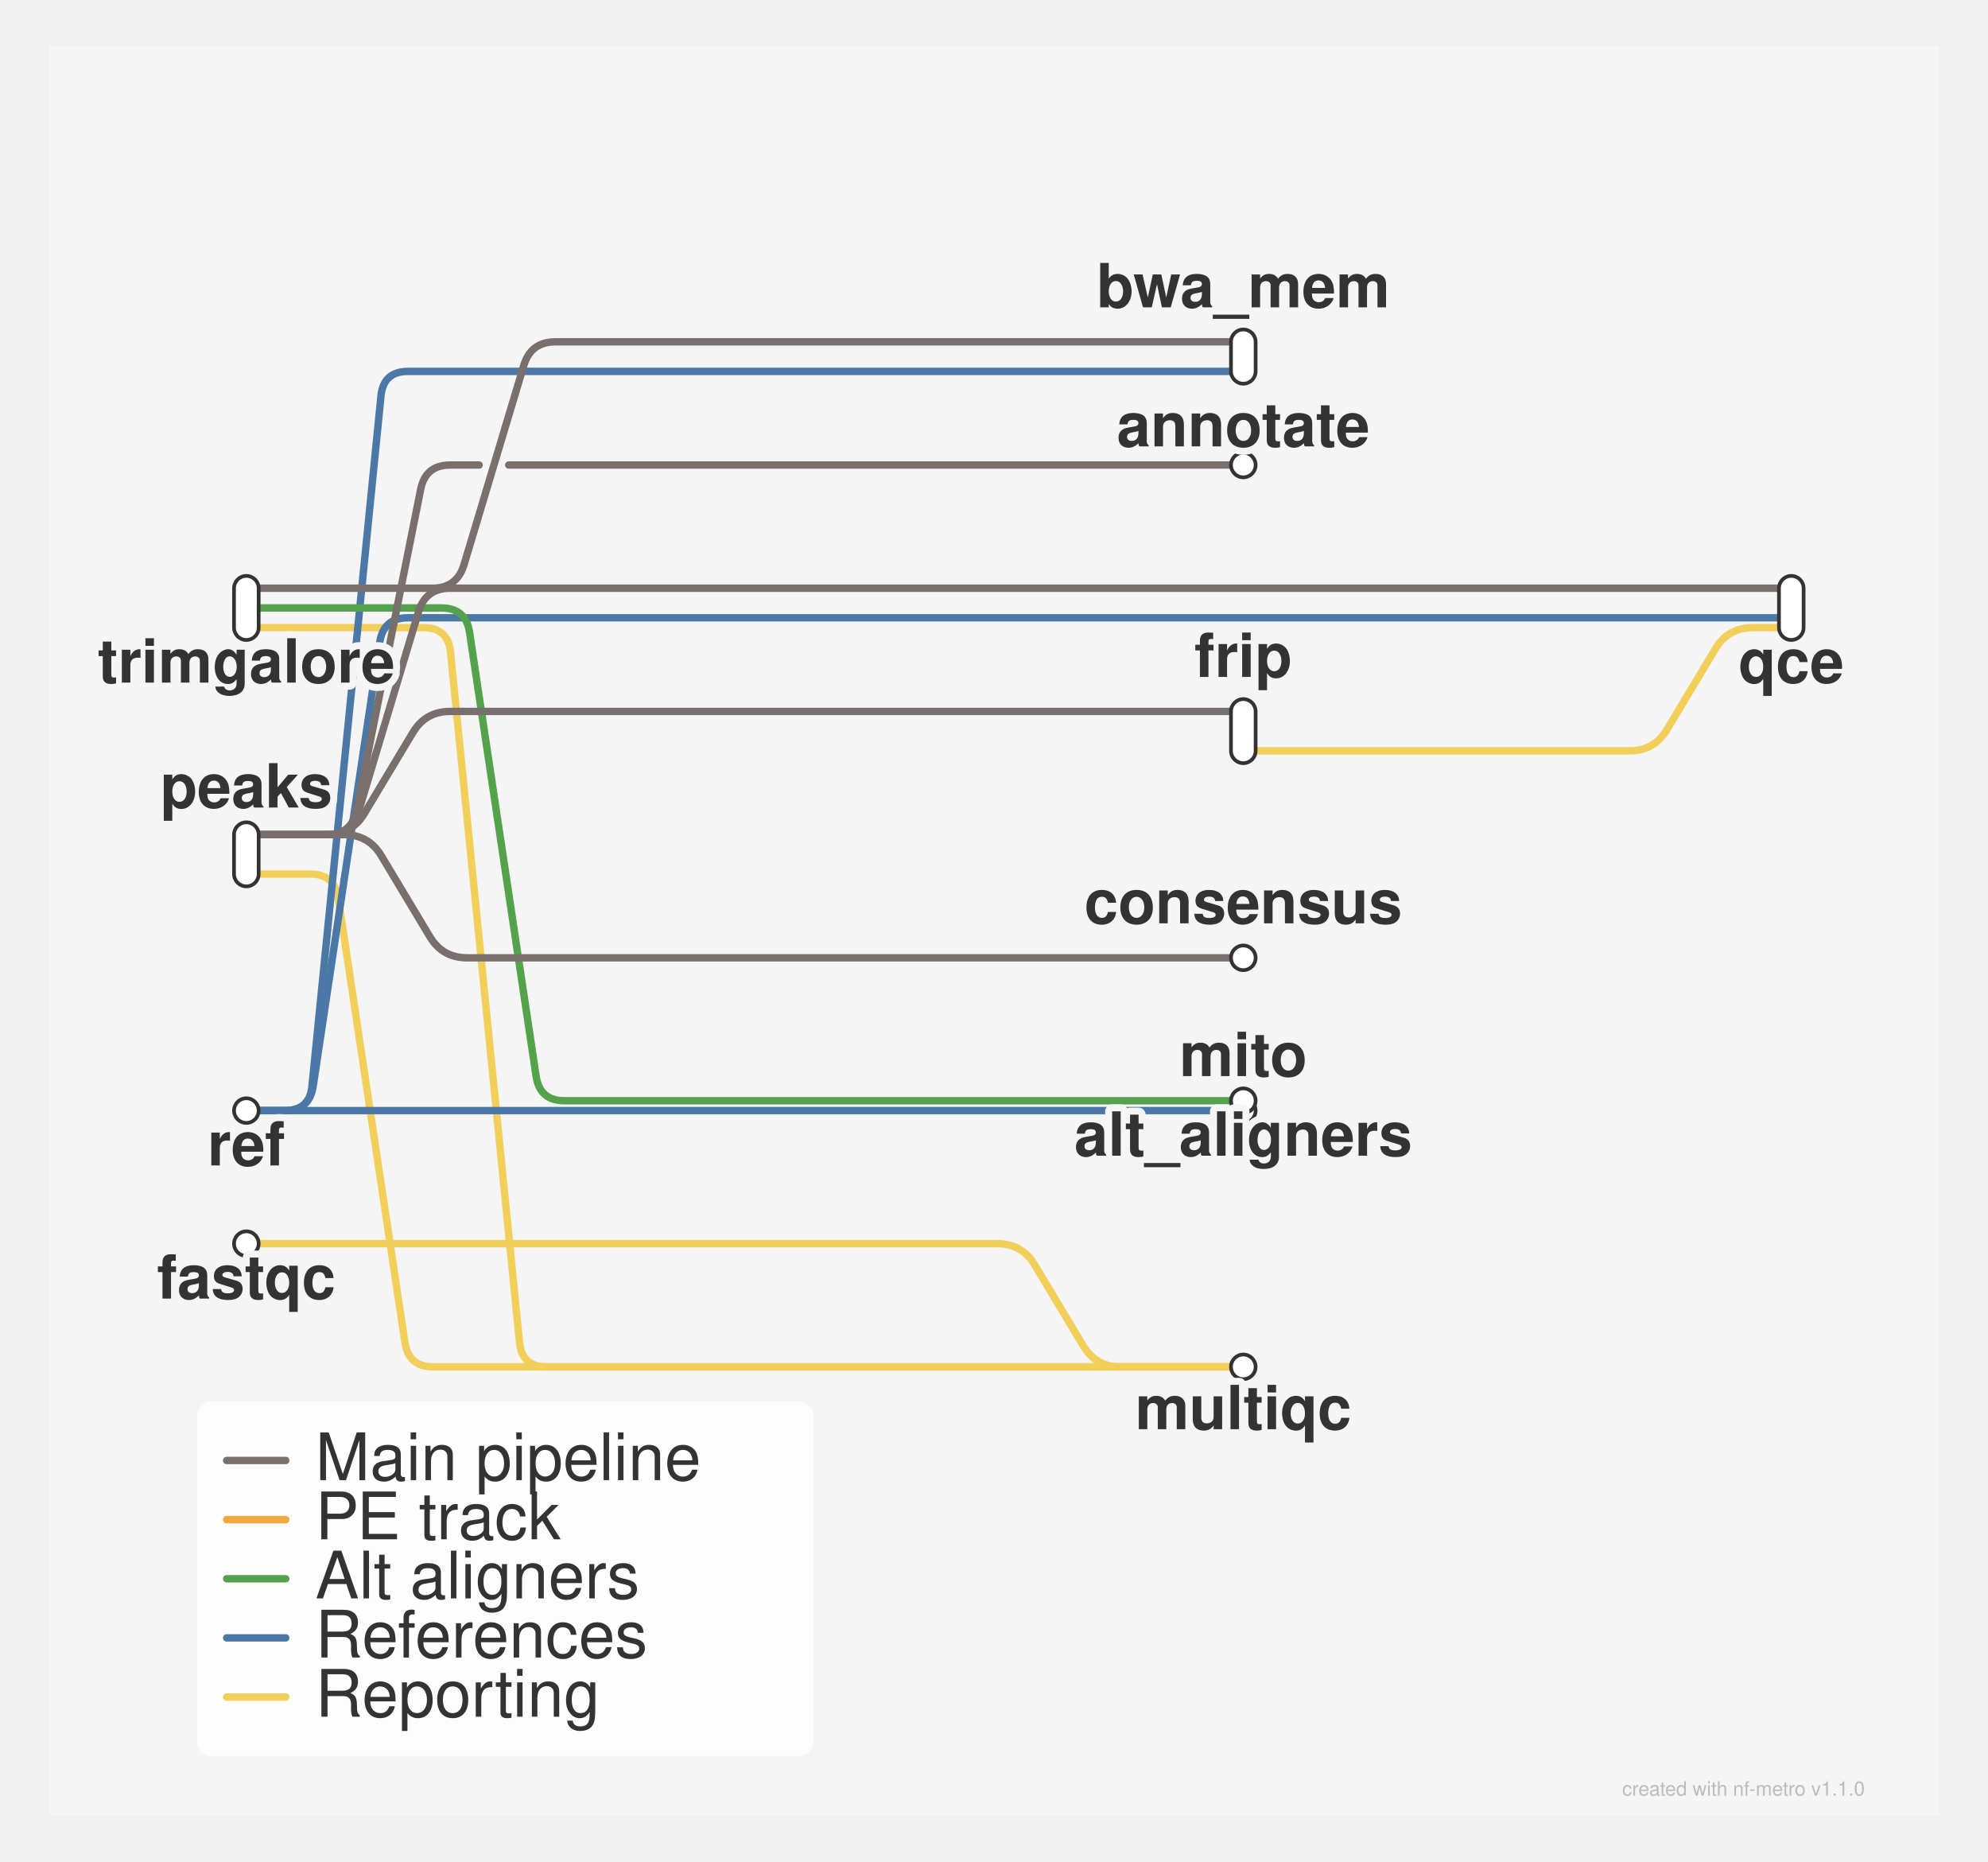
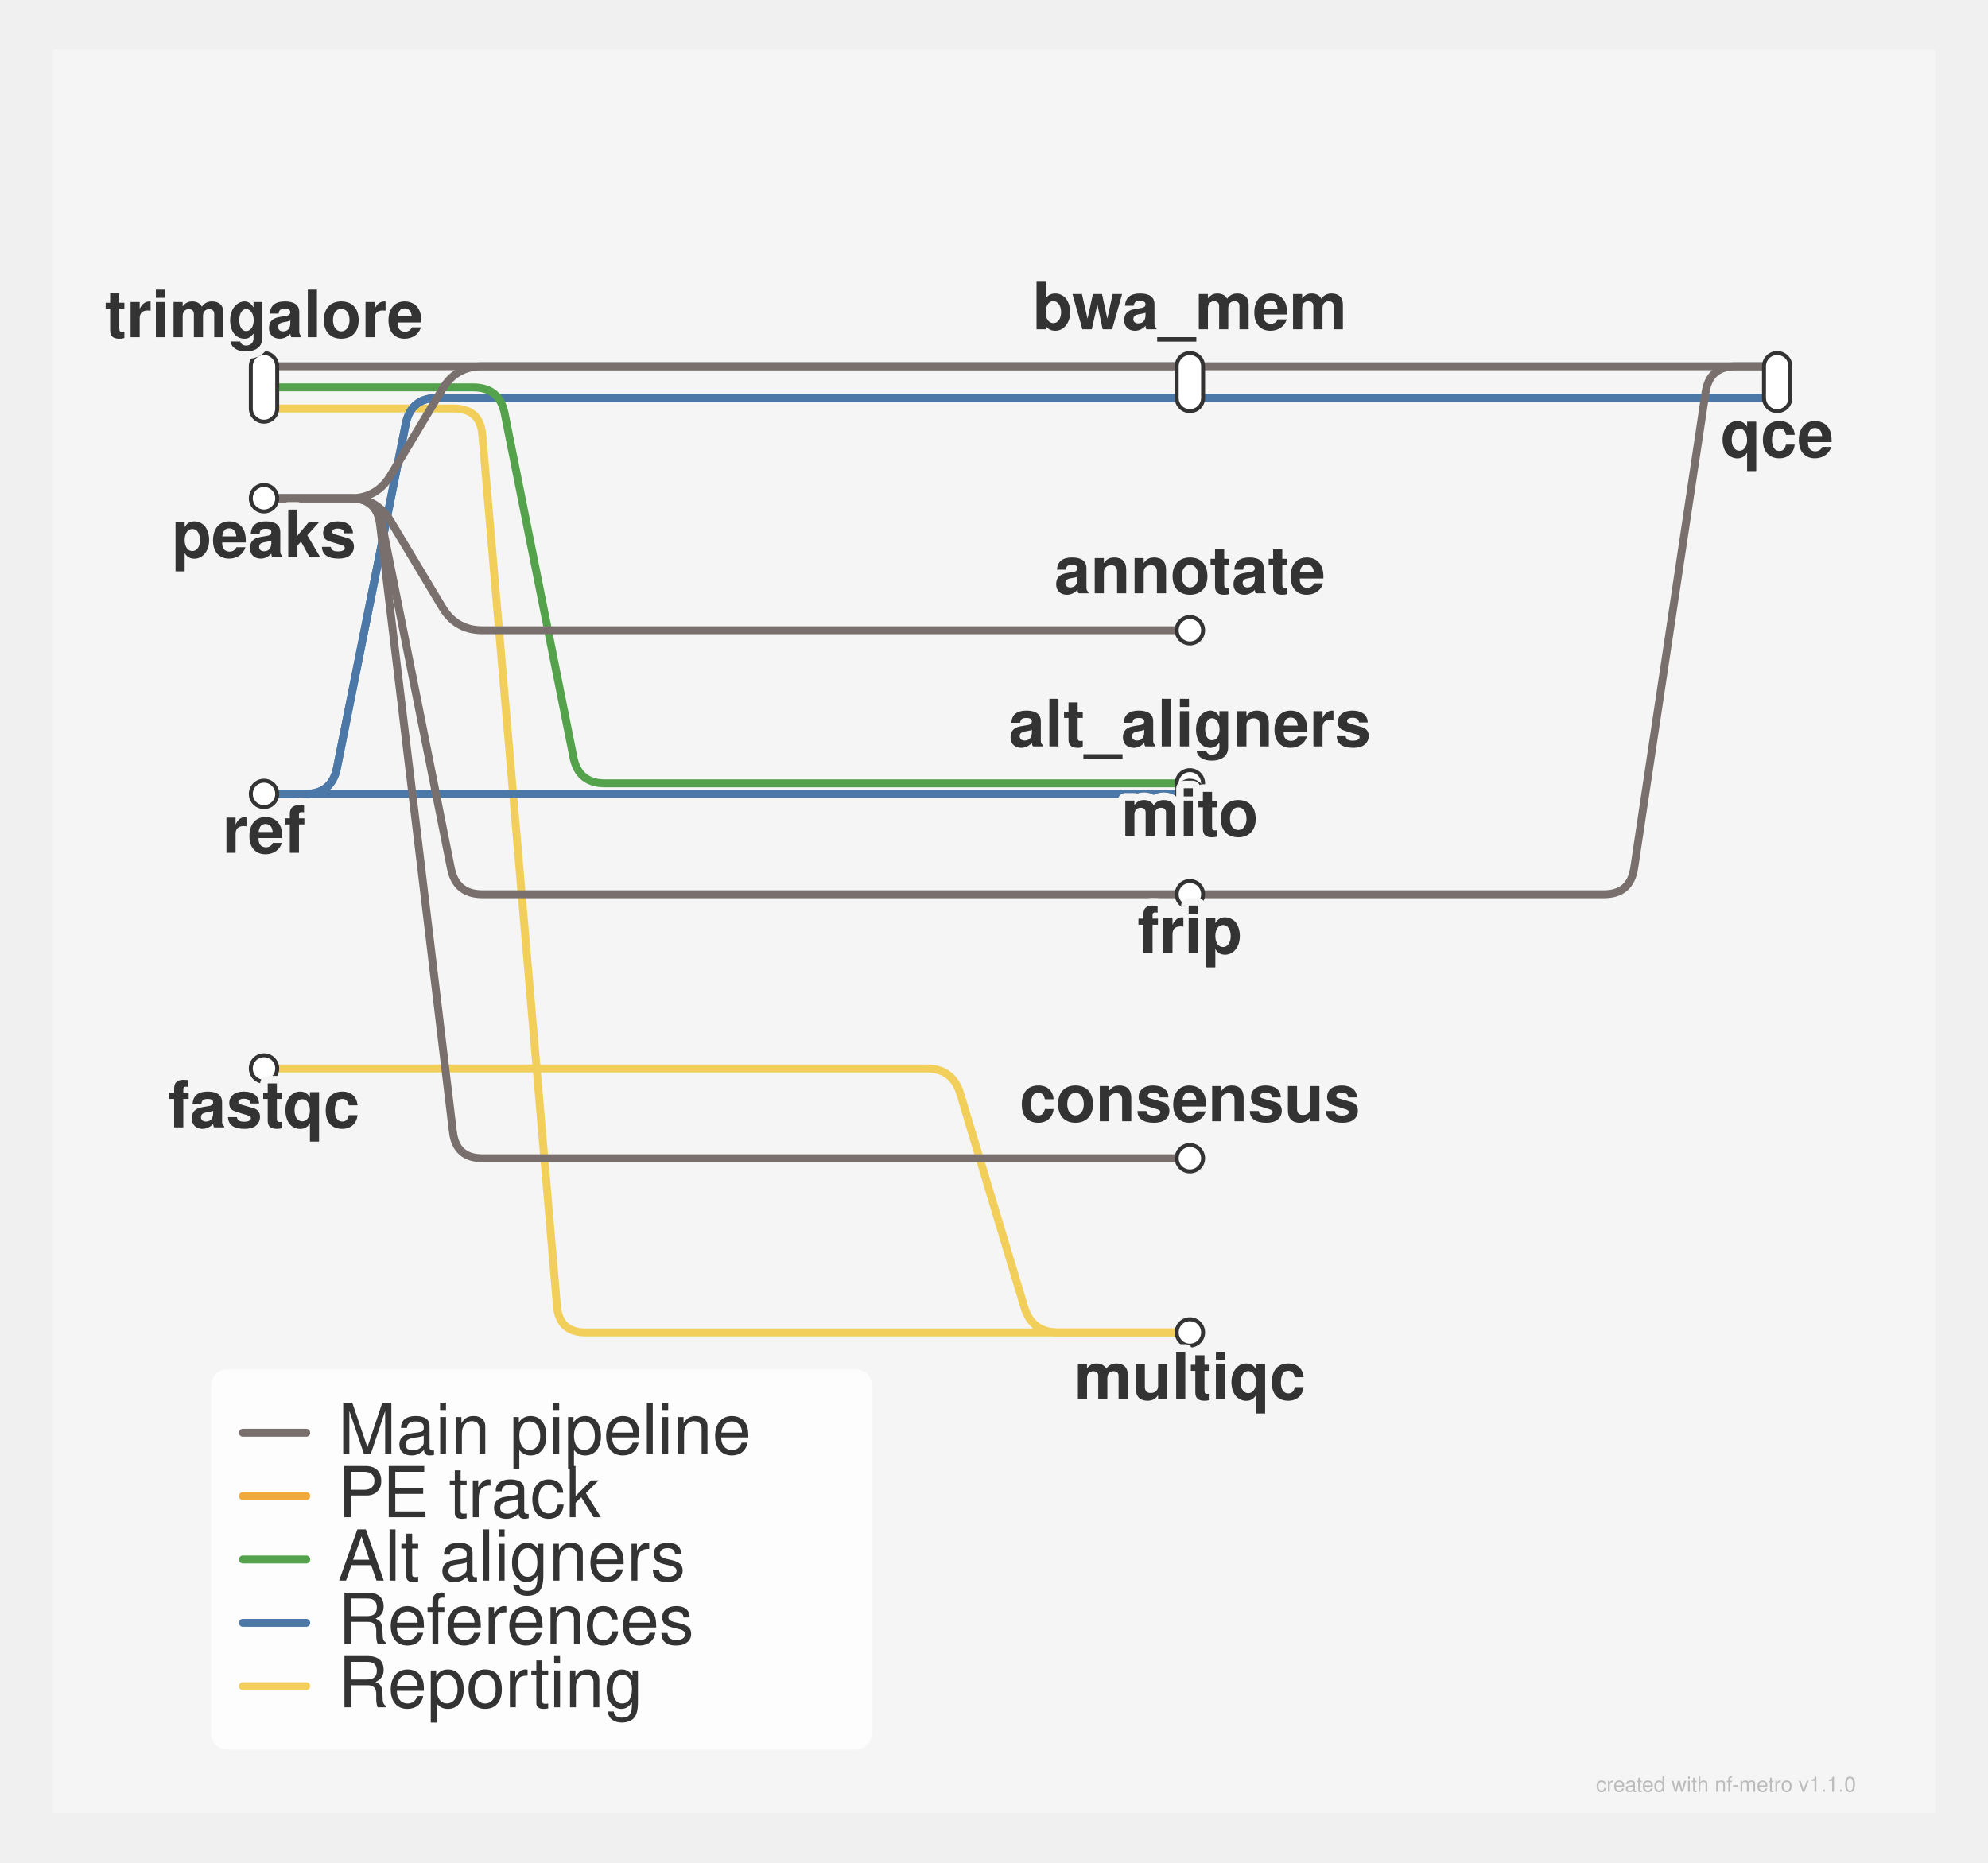
- <svg xmlns="http://www.w3.org/2000/svg" width="767" height="718" viewBox="-20 0 807 718" style="color-scheme: light">
+ <svg xmlns="http://www.w3.org/2000/svg" width="713" height="668" viewBox="-20 0 753 668" style="color-scheme: light">
  <defs>
</defs>
  <style>.nf-metro-bg { fill: var(--nfm-map-bg, light-dark(#f5f5f5, #2b2b2b)); }
.nf-metro-title { fill: var(--nfm-map-title-color, light-dark(#111111, #ffffff)); }
.nf-metro-station-label { fill: var(--nfm-map-label-color, light-dark(#333333, #e0e0e0)); }
.nf-metro-section-box { fill: var(--nfm-map-section-fill, light-dark(#ededed, #373737)); stroke: var(--nfm-map-section-stroke, light-dark(#e6e6e6, #595959)); }
.nf-metro-section-label { fill: var(--nfm-map-section-label-color, light-dark(#666666, #c8c8c8)); }
.nf-metro-group-label { fill: var(--nfm-map-section-label-color, light-dark(#666666, #c8c8c8)); }
.nf-metro-group-underline { stroke: var(--nfm-map-section-label-color, light-dark(#666666, #c8c8c8)); }
.nf-metro-legend-bg { fill: var(--nfm-map-legend-bg, light-dark(rgba(255, 255, 255, 0.8), rgba(0, 0, 0, 0.3))); }
.nf-metro-legend-text { fill: var(--nfm-map-legend-text-color, light-dark(#333333, #e0e0e0)); }
.nf-metro-marker-stroke { stroke: var(--nfm-map-marker-stroke, light-dark(#333333, #f0f0f0)); }
.nf-metro-label-halo { fill: var(--nfm-map-bg, light-dark(#f5f5f5, #2b2b2b)); stroke: var(--nfm-map-bg, light-dark(#f5f5f5, #2b2b2b)); }</style>
-   <rect x="0" y="0" width="767" height="718" fill="#f5f5f5" class="nf-metro-bg" />
-   <path d="M484.7,286.0 L641.5,286.0 Q651.5,286.0,656.645,277.425 L676.355,244.575 Q681.5,236.0,691.5,236.0 L707.15,236.0" stroke="#F2CF5B" stroke-width="3.0" fill="none" stroke-linecap="round" stroke-linejoin="round" class="metro-line-rep" data-line-id="rep" />
-   <path d="M80.0,336.0 L105.861,336.0 Q115.861,336.0,117.344,345.889 L144.377,526.111 Q145.861,536.0,155.861,536.0 L484.7,536.0" stroke="#F2CF5B" stroke-width="3.0" fill="none" stroke-linecap="round" stroke-linejoin="round" class="metro-line-rep" data-line-id="rep" />
-   <path d="M80.0,486.0 L384.85,486.0 Q394.85,486.0,399.995,494.575 L419.705,527.425 Q424.85,536.0,434.85,536.0 L484.7,536.0" stroke="#F2CF5B" stroke-width="3.0" fill="none" stroke-linecap="round" stroke-linejoin="round" class="metro-line-rep" data-line-id="rep" />
-   <path d="M80.0,236.0 L151.88,236.0 Q161.88,236.0,162.875,245.95 L190.885,526.05 Q191.88,536.0,201.88,536.0 L484.7,536.0" stroke="#F2CF5B" stroke-width="3.0" fill="none" stroke-linecap="round" stroke-linejoin="round" class="metro-line-rep" data-line-id="rep" />
-   <path d="M80.0,432.0 L484.7,432.0" stroke="#4C78A8" stroke-width="3.0" stroke-linecap="round" class="metro-line-ref" data-line-id="ref" />
-   <path d="M80.0,432.0 L95.65,432.0 Q105.65,432.0,106.645,422.05 L134.655,141.95 Q135.65,132.0,145.65,132.0 L484.7,132.0" stroke="#4C78A8" stroke-width="3.0" fill="none" stroke-linecap="round" stroke-linejoin="round" class="metro-line-ref" data-line-id="ref" />
-   <path d="M80.0,432.0 L95.65,432.0 Q105.65,432.0,107.133,422.111 L134.167,241.889 Q135.65,232.0,145.65,232.0 L707.15,232.0" stroke="#4C78A8" stroke-width="3.0" fill="none" stroke-linecap="round" stroke-linejoin="round" class="metro-line-ref" data-line-id="ref" />
-   <path d="M80.0,228.0 L159.12,228.0 Q169.12,228.0,170.603,237.889 L197.637,418.111 Q199.12,428.0,209.12,428.0 L484.7,428.0" stroke="#54A24B" stroke-width="3.0" fill="none" stroke-linecap="round" stroke-linejoin="round" class="metro-line-alt" data-line-id="alt" />
-   <path d="M80.0,220.0 L155.5,220.0 Q165.5,220.0,168.373,210.422 L192.627,129.578 Q195.5,120.0,205.5,120.0 L484.7,120.0" stroke="#79706E" stroke-width="3.0" fill="none" stroke-linecap="round" stroke-linejoin="round" class="metro-line-main" data-line-id="main" />
-   <path d="M80.0,320.0 L112.75,320.0 Q122.75,320.0,124.711,310.194 L150.789,179.806 Q152.75,170.0,162.75,170.0 L174.5,170.0 M186.5,170.0 L484.7,170.0" stroke="#79706E" stroke-width="3.0" fill="none" stroke-linecap="round" stroke-linejoin="round" class="metro-line-main" data-line-id="main" />
-   <path d="M80.0,320.0 L112.75,320.0 Q122.75,320.0,127.895,311.425 L147.605,278.575 Q152.75,270.0,162.75,270.0 L484.7,270.0" stroke="#79706E" stroke-width="3.0" fill="none" stroke-linecap="round" stroke-linejoin="round" class="metro-line-main" data-line-id="main" />
-   <path d="M80.0,320.0 L119.639,320.0 Q129.639,320.0,134.784,328.575 L154.495,361.425 Q159.639,370.0,169.639,370.0 L484.7,370.0" stroke="#79706E" stroke-width="3.0" fill="none" stroke-linecap="round" stroke-linejoin="round" class="metro-line-main" data-line-id="main" />
-   <path d="M80.0,320.0 L112.75,320.0 Q122.75,320.0,125.623,310.422 L149.877,229.578 Q152.75,220.0,162.75,220.0 L707.15,220.0" stroke="#79706E" stroke-width="3.0" fill="none" stroke-linecap="round" stroke-linejoin="round" class="metro-line-main" data-line-id="main" />
-   <g class="nf-metro-station-group" data-node-id="trimgalore" data-node-cx="80.0" data-node-cy="228.0" data-node-r="5.0" data-node-groups="alt,main,rep" data-node-w="10.0" data-node-h="26.0" data-node-rx="5.0">
-     <rect x="75.0" y="215.0" width="10.0" height="26.0" rx="5.0" ry="5.0" fill="#ffffff" stroke="#333333" stroke-width="1.5" class="nf-metro-station" data-station-id="trimgalore" data-station-lines="alt,main,rep" data-station-label="trimgalore" />
+   <rect x="0" y="0" width="713" height="668" fill="#f5f5f5" class="nf-metro-bg" />
+   <path d="M80.0,386.0 L330.85,386.0 Q340.85,386.0,343.723,395.578 L367.977,476.422 Q370.85,486.0,380.85,486.0 L430.7,486.0" stroke="#F2CF5B" stroke-width="3.0" fill="none" stroke-linecap="round" stroke-linejoin="round" class="metro-line-rep" data-line-id="rep" />
+   <path d="M80.0,136.0 L151.828,136.0 Q161.828,136.0,162.682,145.963 L190.974,476.037 Q191.828,486.0,201.828,486.0 L430.7,486.0" stroke="#F2CF5B" stroke-width="3.0" fill="none" stroke-linecap="round" stroke-linejoin="round" class="metro-line-rep" data-line-id="rep" />
+   <path d="M80.0,282.0 L95.65,282.0 Q105.65,282.0,107.611,272.194 L133.689,141.806 Q135.65,132.0,145.65,132.0 L430.7,132.0" stroke="#4C78A8" stroke-width="3.0" fill="none" stroke-linecap="round" stroke-linejoin="round" class="metro-line-ref" data-line-id="ref" />
+   <path d="M80.0,282.0 L95.65,282.0 Q105.65,282.0,107.611,272.194 L133.689,141.806 Q135.65,132.0,145.65,132.0 L653.15,132.0" stroke="#4C78A8" stroke-width="3.0" fill="none" stroke-linecap="round" stroke-linejoin="round" class="metro-line-ref" data-line-id="ref" />
+   <path d="M80.0,282.0 L430.7,282.0" stroke="#4C78A8" stroke-width="3.0" stroke-linecap="round" class="metro-line-ref" data-line-id="ref" />
+   <path d="M80.0,128.0 L159.172,128.0 Q169.172,128.0,171.133,137.806 L197.211,268.194 Q199.172,278.0,209.172,278.0 L430.7,278.0" stroke="#54A24B" stroke-width="3.0" fill="none" stroke-linecap="round" stroke-linejoin="round" class="metro-line-alt" data-line-id="alt" />
+   <path d="M80.0,120.0 L430.7,120.0" stroke="#79706E" stroke-width="3.0" stroke-linecap="round" class="metro-line-main" data-line-id="main" />
+   <path d="M80.0,170.0 L112.75,170.0 Q122.75,170.0,127.895,178.575 L147.605,211.425 Q152.75,220.0,162.75,220.0 L430.7,220.0" stroke="#79706E" stroke-width="3.0" fill="none" stroke-linecap="round" stroke-linejoin="round" class="metro-line-main" data-line-id="main" />
+   <path d="M80.0,170.0 L112.75,170.0 Q122.75,170.0,124.711,179.806 L150.789,310.194 Q152.75,320.0,162.75,320.0 L430.7,320.0" stroke="#79706E" stroke-width="3.0" fill="none" stroke-linecap="round" stroke-linejoin="round" class="metro-line-main" data-line-id="main" />
+   <path d="M430.7,320.0 L587.5,320.0 Q597.5,320.0,598.983,310.111 L626.017,129.889 Q627.5,120.0,637.5,120.0 L653.15,120.0" stroke="#79706E" stroke-width="3.0" fill="none" stroke-linecap="round" stroke-linejoin="round" class="metro-line-main" data-line-id="main" />
+   <path d="M80.0,170.0 L112.75,170.0 Q122.75,170.0,123.941,179.929 L151.559,410.071 Q152.75,420.0,162.75,420.0 L430.7,420.0" stroke="#79706E" stroke-width="3.0" fill="none" stroke-linecap="round" stroke-linejoin="round" class="metro-line-main" data-line-id="main" />
+   <path d="M80.0,170.0 L112.75,170.0 Q122.75,170.0,127.895,161.425 L147.605,128.575 Q152.75,120.0,162.75,120.0 L653.15,120.0" stroke="#79706E" stroke-width="3.0" fill="none" stroke-linecap="round" stroke-linejoin="round" class="metro-line-main" data-line-id="main" />
+   <g class="nf-metro-station-group" data-node-id="trimgalore" data-node-cx="80.0" data-node-cy="128.0" data-node-r="5.0" data-node-groups="alt,main,rep" data-node-w="10.0" data-node-h="26.0" data-node-rx="5.0">
+     <rect x="75.0" y="115.0" width="10.0" height="26.0" rx="5.0" ry="5.0" fill="#ffffff" stroke="#333333" stroke-width="1.5" class="nf-metro-station" data-station-id="trimgalore" data-station-lines="alt,main,rep" data-station-label="trimgalore" />
  </g>
-   <g class="nf-metro-station-group" data-node-id="bwa_mem" data-node-cx="484.7" data-node-cy="126.0" data-node-r="5.0" data-node-groups="main,ref" data-node-w="10.0" data-node-h="22.0" data-node-rx="5.0">
-     <rect x="479.7" y="115.0" width="10.0" height="22.0" rx="5.0" ry="5.0" fill="#ffffff" stroke="#333333" stroke-width="1.5" class="nf-metro-station" data-station-id="bwa_mem" data-station-lines="main,ref" data-station-label="bwa_mem" />
+   <g class="nf-metro-station-group" data-node-id="bwa_mem" data-node-cx="430.7" data-node-cy="126.0" data-node-r="5.0" data-node-groups="main,ref" data-node-w="10.0" data-node-h="22.0" data-node-rx="5.0">
+     <rect x="425.7" y="115.0" width="10.0" height="22.0" rx="5.0" ry="5.0" fill="#ffffff" stroke="#333333" stroke-width="1.5" class="nf-metro-station" data-station-id="bwa_mem" data-station-lines="main,ref" data-station-label="bwa_mem" />
  </g>
-   <g class="nf-metro-station-group" data-node-id="ref" data-node-cx="80.0" data-node-cy="432.0" data-node-r="5.0" data-node-groups="ref" data-node-w="10.0" data-node-h="10.0" data-node-rx="5.0">
-     <rect x="75.0" y="427.0" width="10.0" height="10.0" rx="5.0" ry="5.0" fill="#ffffff" stroke="#333333" stroke-width="1.5" class="nf-metro-station" data-station-id="ref" data-station-lines="ref" data-station-label="ref" />
+   <g class="nf-metro-station-group" data-node-id="peaks" data-node-cx="80.0" data-node-cy="170.0" data-node-r="5.0" data-node-groups="main" data-node-w="10.0" data-node-h="10.0" data-node-rx="5.0">
+     <rect x="75.0" y="165.0" width="10.0" height="10.0" rx="5.0" ry="5.0" fill="#ffffff" stroke="#333333" stroke-width="1.5" class="nf-metro-station" data-station-id="peaks" data-station-lines="main" data-station-label="peaks" />
  </g>
-   <g class="nf-metro-station-group" data-node-id="mito" data-node-cx="484.7" data-node-cy="432.0" data-node-r="5.0" data-node-groups="ref" data-node-w="10.0" data-node-h="10.0" data-node-rx="5.0">
-     <rect x="479.7" y="427.0" width="10.0" height="10.0" rx="5.0" ry="5.0" fill="#ffffff" stroke="#333333" stroke-width="1.5" class="nf-metro-station" data-station-id="mito" data-station-lines="ref" data-station-label="mito" />
+   <g class="nf-metro-station-group" data-node-id="annotate" data-node-cx="430.7" data-node-cy="220.0" data-node-r="5.0" data-node-groups="main" data-node-w="10.0" data-node-h="10.0" data-node-rx="5.0">
+     <rect x="425.7" y="215.0" width="10.0" height="10.0" rx="5.0" ry="5.0" fill="#ffffff" stroke="#333333" stroke-width="1.5" class="nf-metro-station" data-station-id="annotate" data-station-lines="main" data-station-label="annotate" />
  </g>
-   <g class="nf-metro-station-group" data-node-id="peaks" data-node-cx="80.0" data-node-cy="328.0" data-node-r="5.0" data-node-groups="main,rep" data-node-w="10.0" data-node-h="26.0" data-node-rx="5.0">
-     <rect x="75.0" y="315.0" width="10.0" height="26.0" rx="5.0" ry="5.0" fill="#ffffff" stroke="#333333" stroke-width="1.5" class="nf-metro-station" data-station-id="peaks" data-station-lines="main,rep" data-station-label="peaks" />
+   <g class="nf-metro-station-group" data-node-id="frip" data-node-cx="430.7" data-node-cy="320.0" data-node-r="5.0" data-node-groups="main" data-node-w="10.0" data-node-h="10.0" data-node-rx="5.0">
+     <rect x="425.7" y="315.0" width="10.0" height="10.0" rx="5.0" ry="5.0" fill="#ffffff" stroke="#333333" stroke-width="1.5" class="nf-metro-station" data-station-id="frip" data-station-lines="main" data-station-label="frip" />
  </g>
-   <g class="nf-metro-station-group" data-node-id="annotate" data-node-cx="484.7" data-node-cy="170.0" data-node-r="5.0" data-node-groups="main" data-node-w="10.0" data-node-h="10.0" data-node-rx="5.0">
-     <rect x="479.7" y="165.0" width="10.0" height="10.0" rx="5.0" ry="5.0" fill="#ffffff" stroke="#333333" stroke-width="1.5" class="nf-metro-station" data-station-id="annotate" data-station-lines="main" data-station-label="annotate" />
+   <g class="nf-metro-station-group" data-node-id="qce" data-node-cx="653.1" data-node-cy="126.0" data-node-r="5.0" data-node-groups="main,ref" data-node-w="10.0" data-node-h="22.0" data-node-rx="5.0">
+     <rect x="648.15" y="115.0" width="10.0" height="22.0" rx="5.0" ry="5.0" fill="#ffffff" stroke="#333333" stroke-width="1.5" class="nf-metro-station" data-station-id="qce" data-station-lines="main,ref" data-station-label="qce" />
  </g>
-   <g class="nf-metro-station-group" data-node-id="frip" data-node-cx="484.7" data-node-cy="278.0" data-node-r="5.0" data-node-groups="main,rep" data-node-w="10.0" data-node-h="26.0" data-node-rx="5.0">
-     <rect x="479.7" y="265.0" width="10.0" height="26.0" rx="5.0" ry="5.0" fill="#ffffff" stroke="#333333" stroke-width="1.5" class="nf-metro-station" data-station-id="frip" data-station-lines="main,rep" data-station-label="frip" />
+   <g class="nf-metro-station-group" data-node-id="fastqc" data-node-cx="80.0" data-node-cy="386.0" data-node-r="5.0" data-node-groups="rep" data-node-w="10.0" data-node-h="10.0" data-node-rx="5.0">
+     <rect x="75.0" y="381.0" width="10.0" height="10.0" rx="5.0" ry="5.0" fill="#ffffff" stroke="#333333" stroke-width="1.5" class="nf-metro-station" data-station-id="fastqc" data-station-lines="rep" data-station-label="fastqc" />
  </g>
-   <g class="nf-metro-station-group" data-node-id="qce" data-node-cx="707.1" data-node-cy="228.0" data-node-r="5.0" data-node-groups="main,ref,rep" data-node-w="10.0" data-node-h="26.0" data-node-rx="5.0">
-     <rect x="702.15" y="215.0" width="10.0" height="26.0" rx="5.0" ry="5.0" fill="#ffffff" stroke="#333333" stroke-width="1.5" class="nf-metro-station" data-station-id="qce" data-station-lines="main,ref,rep" data-station-label="qce" />
+   <g class="nf-metro-station-group" data-node-id="multiqc" data-node-cx="430.7" data-node-cy="486.0" data-node-r="5.0" data-node-groups="rep" data-node-w="10.0" data-node-h="10.0" data-node-rx="5.0">
+     <rect x="425.7" y="481.0" width="10.0" height="10.0" rx="5.0" ry="5.0" fill="#ffffff" stroke="#333333" stroke-width="1.5" class="nf-metro-station" data-station-id="multiqc" data-station-lines="rep" data-station-label="multiqc" />
  </g>
-   <g class="nf-metro-station-group" data-node-id="multiqc" data-node-cx="484.7" data-node-cy="536.0" data-node-r="5.0" data-node-groups="rep" data-node-w="10.0" data-node-h="10.0" data-node-rx="5.0">
-     <rect x="479.7" y="531.0" width="10.0" height="10.0" rx="5.0" ry="5.0" fill="#ffffff" stroke="#333333" stroke-width="1.5" class="nf-metro-station" data-station-id="multiqc" data-station-lines="rep" data-station-label="multiqc" />
+   <g class="nf-metro-station-group" data-node-id="alt_aligners" data-node-cx="430.7" data-node-cy="278.0" data-node-r="5.0" data-node-groups="alt" data-node-w="10.0" data-node-h="10.0" data-node-rx="5.0">
+     <rect x="425.7" y="273.0" width="10.0" height="10.0" rx="5.0" ry="5.0" fill="#ffffff" stroke="#333333" stroke-width="1.5" class="nf-metro-station" data-station-id="alt_aligners" data-station-lines="alt" data-station-label="alt_aligners" />
  </g>
-   <g class="nf-metro-station-group" data-node-id="fastqc" data-node-cx="80.0" data-node-cy="486.0" data-node-r="5.0" data-node-groups="rep" data-node-w="10.0" data-node-h="10.0" data-node-rx="5.0">
-     <rect x="75.0" y="481.0" width="10.0" height="10.0" rx="5.0" ry="5.0" fill="#ffffff" stroke="#333333" stroke-width="1.5" class="nf-metro-station" data-station-id="fastqc" data-station-lines="rep" data-station-label="fastqc" />
+   <g class="nf-metro-station-group" data-node-id="ref" data-node-cx="80.0" data-node-cy="282.0" data-node-r="5.0" data-node-groups="ref" data-node-w="10.0" data-node-h="10.0" data-node-rx="5.0">
+     <rect x="75.0" y="277.0" width="10.0" height="10.0" rx="5.0" ry="5.0" fill="#ffffff" stroke="#333333" stroke-width="1.5" class="nf-metro-station" data-station-id="ref" data-station-lines="ref" data-station-label="ref" />
  </g>
-   <g class="nf-metro-station-group" data-node-id="alt_aligners" data-node-cx="484.7" data-node-cy="428.0" data-node-r="5.0" data-node-groups="alt" data-node-w="10.0" data-node-h="10.0" data-node-rx="5.0">
-     <rect x="479.7" y="423.0" width="10.0" height="10.0" rx="5.0" ry="5.0" fill="#ffffff" stroke="#333333" stroke-width="1.5" class="nf-metro-station" data-station-id="alt_aligners" data-station-lines="alt" data-station-label="alt_aligners" />
+   <g class="nf-metro-station-group" data-node-id="consensus" data-node-cx="430.7" data-node-cy="420.0" data-node-r="5.0" data-node-groups="main" data-node-w="10.0" data-node-h="10.0" data-node-rx="5.0">
+     <rect x="425.7" y="415.0" width="10.0" height="10.0" rx="5.0" ry="5.0" fill="#ffffff" stroke="#333333" stroke-width="1.5" class="nf-metro-station" data-station-id="consensus" data-station-lines="main" data-station-label="consensus" />
  </g>
-   <g class="nf-metro-station-group" data-node-id="consensus" data-node-cx="484.7" data-node-cy="370.0" data-node-r="5.0" data-node-groups="main" data-node-w="10.0" data-node-h="10.0" data-node-rx="5.0">
-     <rect x="479.7" y="365.0" width="10.0" height="10.0" rx="5.0" ry="5.0" fill="#ffffff" stroke="#333333" stroke-width="1.5" class="nf-metro-station" data-station-id="consensus" data-station-lines="main" data-station-label="consensus" />
+   <g class="nf-metro-station-group" data-node-id="mito" data-node-cx="430.7" data-node-cy="282.0" data-node-r="5.0" data-node-groups="ref" data-node-w="10.0" data-node-h="10.0" data-node-rx="5.0">
+     <rect x="425.7" y="277.0" width="10.0" height="10.0" rx="5.0" ry="5.0" fill="#ffffff" stroke="#333333" stroke-width="1.5" class="nf-metro-station" data-station-id="mito" data-station-lines="ref" data-station-label="mito" />
  </g>
-   <text x="80.0" y="247.0" font-size="24.7" fill="#f5f5f5" stroke="#f5f5f5" stroke-width="5.7" stroke-linejoin="round" font-family="'Helvetica Neue', Helvetica, Arial, sans-serif" font-weight="bold" aria-hidden="true" class="nf-metro-label-halo" text-anchor="middle" dominant-baseline="hanging">trimgalore</text>
-   <text x="80.0" y="247.0" font-size="24.7" fill="#333333" font-family="'Helvetica Neue', Helvetica, Arial, sans-serif" font-weight="bold" text-anchor="middle" dominant-baseline="hanging" data-station-id="trimgalore" class="nf-metro-station-label">trimgalore</text>
-   <text x="80.0" y="309.0" font-size="24.7" fill="#f5f5f5" stroke="#f5f5f5" stroke-width="5.7" stroke-linejoin="round" font-family="'Helvetica Neue', Helvetica, Arial, sans-serif" font-weight="bold" aria-hidden="true" class="nf-metro-label-halo" text-anchor="middle" dominant-baseline="auto">peaks</text>
-   <text x="80.0" y="309.0" font-size="24.7" fill="#333333" font-family="'Helvetica Neue', Helvetica, Arial, sans-serif" font-weight="bold" text-anchor="middle" dominant-baseline="auto" data-station-id="peaks" class="nf-metro-station-label">peaks</text>
-   <text x="80.0" y="442.96" font-size="24.7" fill="#f5f5f5" stroke="#f5f5f5" stroke-width="5.7" stroke-linejoin="round" font-family="'Helvetica Neue', Helvetica, Arial, sans-serif" font-weight="bold" aria-hidden="true" class="nf-metro-label-halo" text-anchor="middle" dominant-baseline="hanging">ref</text>
-   <text x="80.0" y="442.96" font-size="24.7" fill="#333333" font-family="'Helvetica Neue', Helvetica, Arial, sans-serif" font-weight="bold" text-anchor="middle" dominant-baseline="hanging" data-station-id="ref" class="nf-metro-station-label">ref</text>
-   <text x="80.0" y="497.0" font-size="24.7" fill="#f5f5f5" stroke="#f5f5f5" stroke-width="5.7" stroke-linejoin="round" font-family="'Helvetica Neue', Helvetica, Arial, sans-serif" font-weight="bold" aria-hidden="true" class="nf-metro-label-halo" text-anchor="middle" dominant-baseline="hanging">fastqc</text>
-   <text x="80.0" y="497.0" font-size="24.7" fill="#333333" font-family="'Helvetica Neue', Helvetica, Arial, sans-serif" font-weight="bold" text-anchor="middle" dominant-baseline="hanging" data-station-id="fastqc" class="nf-metro-station-label">fastqc</text>
-   <text x="484.7" y="106.0" font-size="24.7" fill="#f5f5f5" stroke="#f5f5f5" stroke-width="5.7" stroke-linejoin="round" font-family="'Helvetica Neue', Helvetica, Arial, sans-serif" font-weight="bold" aria-hidden="true" class="nf-metro-label-halo" text-anchor="middle" dominant-baseline="auto">bwa_mem</text>
-   <text x="484.7" y="106.0" font-size="24.7" fill="#333333" font-family="'Helvetica Neue', Helvetica, Arial, sans-serif" font-weight="bold" text-anchor="middle" dominant-baseline="auto" data-station-id="bwa_mem" class="nf-metro-station-label">bwa_mem</text>
-   <text x="484.7" y="162.44" font-size="24.7" fill="#f5f5f5" stroke="#f5f5f5" stroke-width="5.7" stroke-linejoin="round" font-family="'Helvetica Neue', Helvetica, Arial, sans-serif" font-weight="bold" aria-hidden="true" class="nf-metro-label-halo" text-anchor="middle" dominant-baseline="auto">annotate</text>
-   <text x="484.7" y="162.44" font-size="24.7" fill="#333333" font-family="'Helvetica Neue', Helvetica, Arial, sans-serif" font-weight="bold" text-anchor="middle" dominant-baseline="auto" data-station-id="annotate" class="nf-metro-station-label">annotate</text>
-   <text x="484.7" y="256.0" font-size="24.7" fill="#f5f5f5" stroke="#f5f5f5" stroke-width="5.7" stroke-linejoin="round" font-family="'Helvetica Neue', Helvetica, Arial, sans-serif" font-weight="bold" aria-hidden="true" class="nf-metro-label-halo" text-anchor="middle" dominant-baseline="auto">frip</text>
-   <text x="484.7" y="256.0" font-size="24.7" fill="#333333" font-family="'Helvetica Neue', Helvetica, Arial, sans-serif" font-weight="bold" text-anchor="middle" dominant-baseline="auto" data-station-id="frip" class="nf-metro-station-label">frip</text>
-   <text x="484.7" y="356.0" font-size="24.7" fill="#f5f5f5" stroke="#f5f5f5" stroke-width="5.7" stroke-linejoin="round" font-family="'Helvetica Neue', Helvetica, Arial, sans-serif" font-weight="bold" aria-hidden="true" class="nf-metro-label-halo" text-anchor="middle" dominant-baseline="auto">consensus</text>
-   <text x="484.7" y="356.0" font-size="24.7" fill="#333333" font-family="'Helvetica Neue', Helvetica, Arial, sans-serif" font-weight="bold" text-anchor="middle" dominant-baseline="auto" data-station-id="consensus" class="nf-metro-station-label">consensus</text>
-   <text x="484.7" y="418.0" font-size="24.7" fill="#f5f5f5" stroke="#f5f5f5" stroke-width="5.7" stroke-linejoin="round" font-family="'Helvetica Neue', Helvetica, Arial, sans-serif" font-weight="bold" aria-hidden="true" class="nf-metro-label-halo" text-anchor="middle" dominant-baseline="auto">mito</text>
-   <text x="484.7" y="418.0" font-size="24.7" fill="#333333" font-family="'Helvetica Neue', Helvetica, Arial, sans-serif" font-weight="bold" text-anchor="middle" dominant-baseline="auto" data-station-id="mito" class="nf-metro-station-label">mito</text>
-   <text x="484.7" y="439.0" font-size="24.7" fill="#f5f5f5" stroke="#f5f5f5" stroke-width="5.7" stroke-linejoin="round" font-family="'Helvetica Neue', Helvetica, Arial, sans-serif" font-weight="bold" aria-hidden="true" class="nf-metro-label-halo" text-anchor="middle" dominant-baseline="hanging">alt_aligners</text>
-   <text x="484.7" y="439.0" font-size="24.7" fill="#333333" font-family="'Helvetica Neue', Helvetica, Arial, sans-serif" font-weight="bold" text-anchor="middle" dominant-baseline="hanging" data-station-id="alt_aligners" class="nf-metro-station-label">alt_aligners</text>
-   <text x="484.7" y="550.0" font-size="24.7" fill="#f5f5f5" stroke="#f5f5f5" stroke-width="5.7" stroke-linejoin="round" font-family="'Helvetica Neue', Helvetica, Arial, sans-serif" font-weight="bold" aria-hidden="true" class="nf-metro-label-halo" text-anchor="middle" dominant-baseline="hanging">multiqc</text>
-   <text x="484.7" y="550.0" font-size="24.7" fill="#333333" font-family="'Helvetica Neue', Helvetica, Arial, sans-serif" font-weight="bold" text-anchor="middle" dominant-baseline="hanging" data-station-id="multiqc" class="nf-metro-station-label">multiqc</text>
-   <text x="707.15" y="247.0" font-size="24.7" fill="#f5f5f5" stroke="#f5f5f5" stroke-width="5.7" stroke-linejoin="round" font-family="'Helvetica Neue', Helvetica, Arial, sans-serif" font-weight="bold" aria-hidden="true" class="nf-metro-label-halo" text-anchor="middle" dominant-baseline="hanging">qce</text>
-   <text x="707.15" y="247.0" font-size="24.7" fill="#333333" font-family="'Helvetica Neue', Helvetica, Arial, sans-serif" font-weight="bold" text-anchor="middle" dominant-baseline="hanging" data-station-id="qce" class="nf-metro-station-label">qce</text>
-   <rect x="60.0" y="550.0" width="250.19" height="144.0" rx="6" ry="6" fill="rgba(255, 255, 255, 0.8)" class="nf-metro-legend-bg" />
-   <path d="M72.0,574.0 L96.0,574.0" stroke="#79706E" stroke-width="3.0" stroke-linecap="round" />
-   <text x="108.0" y="574.0" font-size="26.6" fill="#333333" font-family="'Helvetica Neue', Helvetica, Arial, sans-serif" dy="0.3em" class="nf-metro-legend-text">Main pipeline</text>
-   <path d="M72.0,598.0 L96.0,598.0" stroke="#F2A93B" stroke-width="3.0" stroke-linecap="round" />
-   <text x="108.0" y="598.0" font-size="26.6" fill="#333333" font-family="'Helvetica Neue', Helvetica, Arial, sans-serif" dy="0.3em" class="nf-metro-legend-text">PE track</text>
-   <path d="M72.0,622.0 L96.0,622.0" stroke="#54A24B" stroke-width="3.0" stroke-linecap="round" />
-   <text x="108.0" y="622.0" font-size="26.6" fill="#333333" font-family="'Helvetica Neue', Helvetica, Arial, sans-serif" dy="0.3em" class="nf-metro-legend-text">Alt aligners</text>
-   <path d="M72.0,646.0 L96.0,646.0" stroke="#4C78A8" stroke-width="3.0" stroke-linecap="round" />
-   <text x="108.0" y="646.0" font-size="26.6" fill="#333333" font-family="'Helvetica Neue', Helvetica, Arial, sans-serif" dy="0.3em" class="nf-metro-legend-text">References</text>
-   <path d="M72.0,670.0 L96.0,670.0" stroke="#F2CF5B" stroke-width="3.0" stroke-linecap="round" />
-   <text x="108.0" y="670.0" font-size="26.6" fill="#333333" font-family="'Helvetica Neue', Helvetica, Arial, sans-serif" dy="0.3em" class="nf-metro-legend-text">Reporting</text>
-   <text x="737.0" y="710.0" font-size="8" fill="rgba(150, 150, 150, 0.6)" font-family="'Helvetica Neue', Helvetica, Arial, sans-serif" text-anchor="end">created with nf-metro v1.1.0</text>
+   <text x="80.0" y="109.0" font-size="24.7" fill="#f5f5f5" stroke="#f5f5f5" stroke-width="5.7" stroke-linejoin="round" font-family="'Helvetica Neue', Helvetica, Arial, sans-serif" font-weight="bold" aria-hidden="true" class="nf-metro-label-halo" text-anchor="middle" dominant-baseline="auto">trimgalore</text>
+   <text x="80.0" y="109.0" font-size="24.7" fill="#333333" font-family="'Helvetica Neue', Helvetica, Arial, sans-serif" font-weight="bold" text-anchor="middle" dominant-baseline="auto" data-station-id="trimgalore" class="nf-metro-station-label">trimgalore</text>
+   <text x="80.0" y="181.0" font-size="24.7" fill="#f5f5f5" stroke="#f5f5f5" stroke-width="5.7" stroke-linejoin="round" font-family="'Helvetica Neue', Helvetica, Arial, sans-serif" font-weight="bold" aria-hidden="true" class="nf-metro-label-halo" text-anchor="middle" dominant-baseline="hanging">peaks</text>
+   <text x="80.0" y="181.0" font-size="24.7" fill="#333333" font-family="'Helvetica Neue', Helvetica, Arial, sans-serif" font-weight="bold" text-anchor="middle" dominant-baseline="hanging" data-station-id="peaks" class="nf-metro-station-label">peaks</text>
+   <text x="80.0" y="293.0" font-size="24.7" fill="#f5f5f5" stroke="#f5f5f5" stroke-width="5.7" stroke-linejoin="round" font-family="'Helvetica Neue', Helvetica, Arial, sans-serif" font-weight="bold" aria-hidden="true" class="nf-metro-label-halo" text-anchor="middle" dominant-baseline="hanging">ref</text>
+   <text x="80.0" y="293.0" font-size="24.7" fill="#333333" font-family="'Helvetica Neue', Helvetica, Arial, sans-serif" font-weight="bold" text-anchor="middle" dominant-baseline="hanging" data-station-id="ref" class="nf-metro-station-label">ref</text>
+   <text x="80.0" y="397.0" font-size="24.7" fill="#f5f5f5" stroke="#f5f5f5" stroke-width="5.7" stroke-linejoin="round" font-family="'Helvetica Neue', Helvetica, Arial, sans-serif" font-weight="bold" aria-hidden="true" class="nf-metro-label-halo" text-anchor="middle" dominant-baseline="hanging">fastqc</text>
+   <text x="80.0" y="397.0" font-size="24.7" fill="#333333" font-family="'Helvetica Neue', Helvetica, Arial, sans-serif" font-weight="bold" text-anchor="middle" dominant-baseline="hanging" data-station-id="fastqc" class="nf-metro-station-label">fastqc</text>
+   <text x="430.7" y="106.0" font-size="24.7" fill="#f5f5f5" stroke="#f5f5f5" stroke-width="5.7" stroke-linejoin="round" font-family="'Helvetica Neue', Helvetica, Arial, sans-serif" font-weight="bold" aria-hidden="true" class="nf-metro-label-halo" text-anchor="middle" dominant-baseline="auto">bwa_mem</text>
+   <text x="430.7" y="106.0" font-size="24.7" fill="#333333" font-family="'Helvetica Neue', Helvetica, Arial, sans-serif" font-weight="bold" text-anchor="middle" dominant-baseline="auto" data-station-id="bwa_mem" class="nf-metro-station-label">bwa_mem</text>
+   <text x="430.7" y="206.0" font-size="24.7" fill="#f5f5f5" stroke="#f5f5f5" stroke-width="5.7" stroke-linejoin="round" font-family="'Helvetica Neue', Helvetica, Arial, sans-serif" font-weight="bold" aria-hidden="true" class="nf-metro-label-halo" text-anchor="middle" dominant-baseline="auto">annotate</text>
+   <text x="430.7" y="206.0" font-size="24.7" fill="#333333" font-family="'Helvetica Neue', Helvetica, Arial, sans-serif" font-weight="bold" text-anchor="middle" dominant-baseline="auto" data-station-id="annotate" class="nf-metro-station-label">annotate</text>
+   <text x="430.7" y="264.0" font-size="24.7" fill="#f5f5f5" stroke="#f5f5f5" stroke-width="5.7" stroke-linejoin="round" font-family="'Helvetica Neue', Helvetica, Arial, sans-serif" font-weight="bold" aria-hidden="true" class="nf-metro-label-halo" text-anchor="middle" dominant-baseline="auto">alt_aligners</text>
+   <text x="430.7" y="264.0" font-size="24.7" fill="#333333" font-family="'Helvetica Neue', Helvetica, Arial, sans-serif" font-weight="bold" text-anchor="middle" dominant-baseline="auto" data-station-id="alt_aligners" class="nf-metro-station-label">alt_aligners</text>
+   <text x="430.7" y="286.56" font-size="24.7" fill="#f5f5f5" stroke="#f5f5f5" stroke-width="5.7" stroke-linejoin="round" font-family="'Helvetica Neue', Helvetica, Arial, sans-serif" font-weight="bold" aria-hidden="true" class="nf-metro-label-halo" text-anchor="middle" dominant-baseline="hanging">mito</text>
+   <text x="430.7" y="286.56" font-size="24.7" fill="#333333" font-family="'Helvetica Neue', Helvetica, Arial, sans-serif" font-weight="bold" text-anchor="middle" dominant-baseline="hanging" data-station-id="mito" class="nf-metro-station-label">mito</text>
+   <text x="430.7" y="331.0" font-size="24.7" fill="#f5f5f5" stroke="#f5f5f5" stroke-width="5.7" stroke-linejoin="round" font-family="'Helvetica Neue', Helvetica, Arial, sans-serif" font-weight="bold" aria-hidden="true" class="nf-metro-label-halo" text-anchor="middle" dominant-baseline="hanging">frip</text>
+   <text x="430.7" y="331.0" font-size="24.7" fill="#333333" font-family="'Helvetica Neue', Helvetica, Arial, sans-serif" font-weight="bold" text-anchor="middle" dominant-baseline="hanging" data-station-id="frip" class="nf-metro-station-label">frip</text>
+   <text x="430.7" y="406.0" font-size="24.7" fill="#f5f5f5" stroke="#f5f5f5" stroke-width="5.7" stroke-linejoin="round" font-family="'Helvetica Neue', Helvetica, Arial, sans-serif" font-weight="bold" aria-hidden="true" class="nf-metro-label-halo" text-anchor="middle" dominant-baseline="auto">consensus</text>
+   <text x="430.7" y="406.0" font-size="24.7" fill="#333333" font-family="'Helvetica Neue', Helvetica, Arial, sans-serif" font-weight="bold" text-anchor="middle" dominant-baseline="auto" data-station-id="consensus" class="nf-metro-station-label">consensus</text>
+   <text x="430.7" y="500.0" font-size="24.7" fill="#f5f5f5" stroke="#f5f5f5" stroke-width="5.7" stroke-linejoin="round" font-family="'Helvetica Neue', Helvetica, Arial, sans-serif" font-weight="bold" aria-hidden="true" class="nf-metro-label-halo" text-anchor="middle" dominant-baseline="hanging">multiqc</text>
+   <text x="430.7" y="500.0" font-size="24.7" fill="#333333" font-family="'Helvetica Neue', Helvetica, Arial, sans-serif" font-weight="bold" text-anchor="middle" dominant-baseline="hanging" data-station-id="multiqc" class="nf-metro-station-label">multiqc</text>
+   <text x="653.15" y="143.0" font-size="24.7" fill="#f5f5f5" stroke="#f5f5f5" stroke-width="5.7" stroke-linejoin="round" font-family="'Helvetica Neue', Helvetica, Arial, sans-serif" font-weight="bold" aria-hidden="true" class="nf-metro-label-halo" text-anchor="middle" dominant-baseline="hanging">qce</text>
+   <text x="653.15" y="143.0" font-size="24.7" fill="#333333" font-family="'Helvetica Neue', Helvetica, Arial, sans-serif" font-weight="bold" text-anchor="middle" dominant-baseline="hanging" data-station-id="qce" class="nf-metro-station-label">qce</text>
+   <rect x="60.0" y="500.0" width="250.19" height="144.0" rx="6" ry="6" fill="rgba(255, 255, 255, 0.8)" class="nf-metro-legend-bg" />
+   <path d="M72.0,524.0 L96.0,524.0" stroke="#79706E" stroke-width="3.0" stroke-linecap="round" />
+   <text x="108.0" y="524.0" font-size="26.6" fill="#333333" font-family="'Helvetica Neue', Helvetica, Arial, sans-serif" dy="0.3em" class="nf-metro-legend-text">Main pipeline</text>
+   <path d="M72.0,548.0 L96.0,548.0" stroke="#F2A93B" stroke-width="3.0" stroke-linecap="round" />
+   <text x="108.0" y="548.0" font-size="26.6" fill="#333333" font-family="'Helvetica Neue', Helvetica, Arial, sans-serif" dy="0.3em" class="nf-metro-legend-text">PE track</text>
+   <path d="M72.0,572.0 L96.0,572.0" stroke="#54A24B" stroke-width="3.0" stroke-linecap="round" />
+   <text x="108.0" y="572.0" font-size="26.6" fill="#333333" font-family="'Helvetica Neue', Helvetica, Arial, sans-serif" dy="0.3em" class="nf-metro-legend-text">Alt aligners</text>
+   <path d="M72.0,596.0 L96.0,596.0" stroke="#4C78A8" stroke-width="3.0" stroke-linecap="round" />
+   <text x="108.0" y="596.0" font-size="26.6" fill="#333333" font-family="'Helvetica Neue', Helvetica, Arial, sans-serif" dy="0.3em" class="nf-metro-legend-text">References</text>
+   <path d="M72.0,620.0 L96.0,620.0" stroke="#F2CF5B" stroke-width="3.0" stroke-linecap="round" />
+   <text x="108.0" y="620.0" font-size="26.6" fill="#333333" font-family="'Helvetica Neue', Helvetica, Arial, sans-serif" dy="0.3em" class="nf-metro-legend-text">Reporting</text>
+   <text x="683.0" y="660.0" font-size="8" fill="rgba(150, 150, 150, 0.6)" font-family="'Helvetica Neue', Helvetica, Arial, sans-serif" text-anchor="end">created with nf-metro v1.1.0</text>
</svg>
